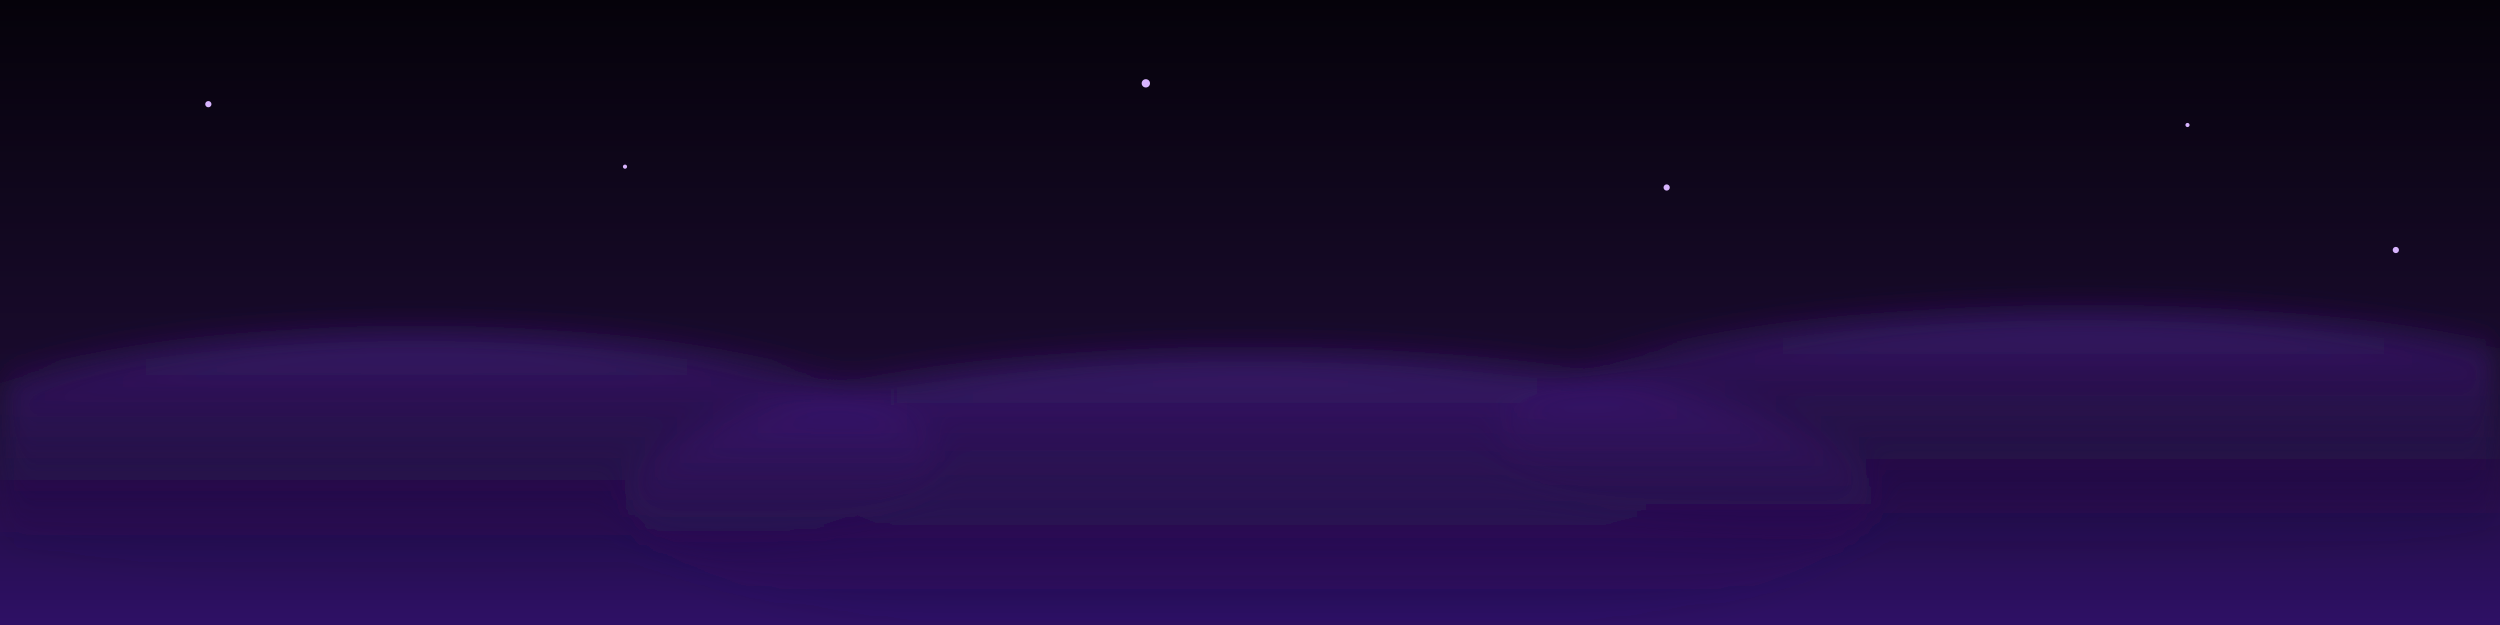
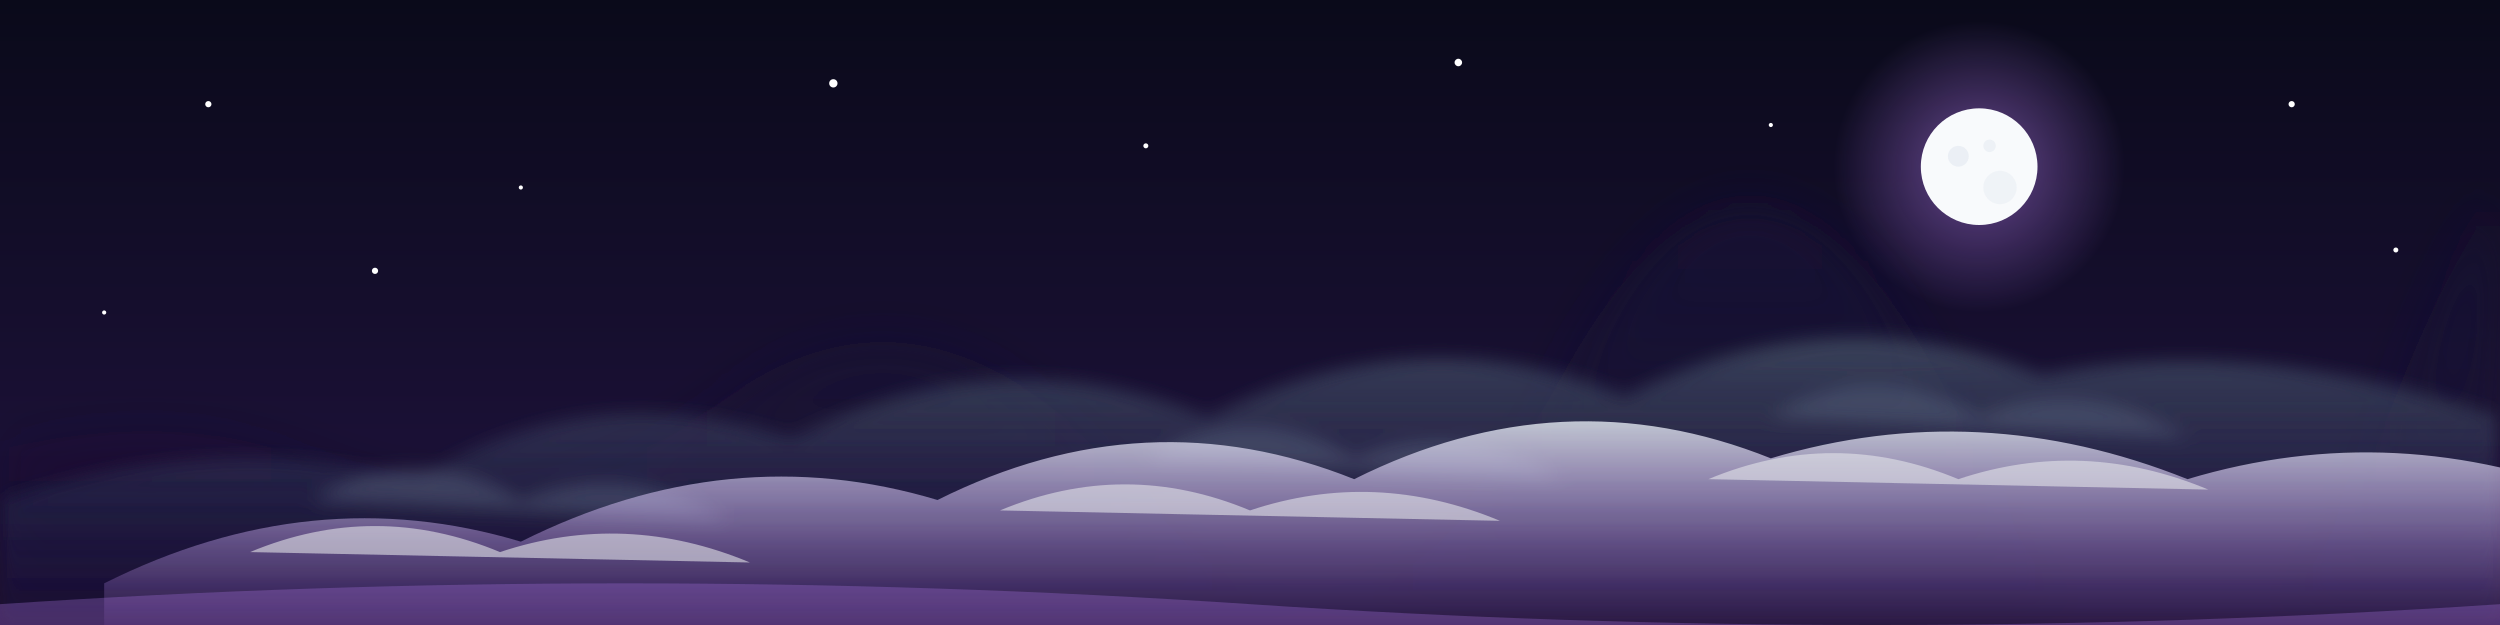
<svg xmlns="http://www.w3.org/2000/svg" viewBox="0 0 1200 300" preserveAspectRatio="none">
  <defs>
    <linearGradient id="skyGrad" x1="0" y1="0" x2="0" y2="1">
-       <stop offset="0%" stop-color="#05020a" />
-       <stop offset="60%" stop-color="#1a0b2e" />
-       <stop offset="100%" stop-color="#2e1065" />
+       <stop offset="0%" stop-color="#0a0a1a" />
+       <stop offset="70%" stop-color="#1a1035" />
+       <stop offset="100%" stop-color="#1a0b2e" />
    </linearGradient>
-     <linearGradient id="cloudGrad" x1="0" y1="0" x2="0" y2="1">
-       <stop offset="0%" stop-color="#4c1d95" stop-opacity="0.6" />
-       <stop offset="100%" stop-color="#1a0b2e" stop-opacity="0" />
+     <linearGradient id="cloudBack" x1="0" y1="0" x2="0" y2="1">
+       <stop offset="0%" stop-color="#1e1b4b" stop-opacity="0.8" />
+       <stop offset="100%" stop-color="#0a0a1a" stop-opacity="0" />
    </linearGradient>
-     <filter id="blur">
-       <feGaussianBlur stdDeviation="8" />
+     <linearGradient id="cloudMid" x1="0" y1="0" x2="0" y2="1">
+       <stop offset="0%" stop-color="#475569" stop-opacity="0.9" />
+       <stop offset="100%" stop-color="#1e1b4b" stop-opacity="0.2" />
+     </linearGradient>
+     <linearGradient id="cloudFront" x1="0" y1="0" x2="0" y2="1">
+       <stop offset="0%" stop-color="#e2e8f0" stop-opacity="0.9" />
+       <stop offset="100%" stop-color="#c084fc" stop-opacity="0.1" />
+     </linearGradient>
+     <radialGradient id="moonGlow" cx="50%" cy="50%" r="50%">
+       <stop offset="0%" stop-color="#e0f2fe" stop-opacity="0.8" />
+       <stop offset="40%" stop-color="#c084fc" stop-opacity="0.3" />
+       <stop offset="100%" stop-color="#c084fc" stop-opacity="0" />
+     </radialGradient>
+     <filter id="softBlur">
+       <feGaussianBlur stdDeviation="4" />
+     </filter>
+     <filter id="heavyBlur">
+       <feGaussianBlur stdDeviation="12" />
    </filter>
  </defs>
  <style>
-     .star { fill: #d8b4fe; animation: twinkle 4s infinite alternate; }
-     .cloud { animation: drift 25s infinite linear; }
-     @keyframes twinkle { 0% { opacity: 0.2; } 100% { opacity: 0.9; } }
-     @keyframes drift { 0% { transform: translateX(0); } 100% { transform: translateX(-100px); } }
+     .star { fill: #ffffff; animation: twinkle 4s infinite alternate; }
+     .moon { animation: pulse 6s infinite alternate; }
+     .cloud-layer { transform-origin: center; }
+     .drift-slow { animation: drift 40s infinite linear; }
+     .drift-mid { animation: drift 25s infinite linear reverse; }
+     .drift-fast { animation: drift 15s infinite linear; }
+ 
+     @keyframes twinkle {
+       0% { opacity: 0.2; transform: scale(0.8); }
+       100% { opacity: 1; transform: scale(1.2); }
+     }
+     @keyframes pulse {
+       0% { opacity: 0.7; }
+       100% { opacity: 1; }
+     }
+     @keyframes drift {
+       0% { transform: translateX(0); }
+       100% { transform: translateX(-200px); }
+     }
  </style>
  <rect width="100%" height="100%" fill="url(#skyGrad)" />
+   <g class="moon">
+     <circle cx="950" cy="80" r="70" fill="url(#moonGlow)" />
+     <circle cx="950" cy="80" r="28" fill="#f8fafc" />
+     <circle cx="940" cy="75" r="5" fill="#e2e8f0" opacity="0.6" />
+     <circle cx="960" cy="90" r="8" fill="#e2e8f0" opacity="0.4" />
+     <circle cx="955" cy="70" r="3" fill="#e2e8f0" opacity="0.5" />
+   </g>
  <g class="star">
    <circle cx="100" cy="50" r="1.5" style="animation-delay: 0s;" />
-     <circle cx="300" cy="80" r="1" style="animation-delay: 1.5s;" />
-     <circle cx="550" cy="40" r="2" style="animation-delay: 0.8s;" />
-     <circle cx="800" cy="90" r="1.5" style="animation-delay: 2.2s;" />
-     <circle cx="1050" cy="60" r="1" style="animation-delay: 1.1s;" />
-     <circle cx="1150" cy="120" r="1.5" style="animation-delay: 3s;" />
+     <circle cx="250" cy="90" r="1" style="animation-delay: 1.5s;" />
+     <circle cx="400" cy="40" r="2" style="animation-delay: 0.8s;" />
+     <circle cx="550" cy="70" r="1.2" style="animation-delay: 2.2s;" />
+     <circle cx="700" cy="30" r="1.8" style="animation-delay: 1.1s;" />
+     <circle cx="850" cy="60" r="1" style="animation-delay: 3s;" />
+     <circle cx="1100" cy="50" r="1.5" style="animation-delay: 0.5s;" />
+     <circle cx="1150" cy="120" r="1.2" style="animation-delay: 2.7s;" />
+     <circle cx="50" cy="150" r="1" style="animation-delay: 1.8s;" />
+     <circle cx="180" cy="130" r="1.5" style="animation-delay: 0.3s;" />
  </g>
-   <g class="cloud" fill="url(#cloudGrad)" filter="url(#blur)">
-     <ellipse cx="200" cy="220" rx="250" ry="60" />
-     <ellipse cx="600" cy="240" rx="300" ry="70" />
-     <ellipse cx="1000" cy="210" rx="280" ry="60" />
+   <g class="cloud-layer drift-slow" filter="url(#heavyBlur)" opacity="0.6">
+     <path d="M -100,250 Q 50,180 150,220 T 350,190 T 550,240 T 750,180 T 950,220 T 1150,190 T 1300,220 L 1300,300 L -100,300 Z" fill="url(#cloudBack)" />
+   </g>
+   <g class="cloud-layer drift-mid" filter="url(#softBlur)" opacity="0.8">
+     <path d="M -50,260 Q 80,200 200,230 Q 280,180 380,210 Q 480,160 580,200 Q 680,150 780,190 Q 880,140 980,180 Q 1080,160 1200,200 L 1250,300 L -50,300 Z" fill="url(#cloudMid)" />
+     <path d="M 150,240 Q 200,210 250,240 Q 300,220 350,250 Z" fill="#64748b" opacity="0.5" />
+     <path d="M 550,220 Q 600,190 650,220 Q 700,200 750,230 Z" fill="#64748b" opacity="0.5" />
+     <path d="M 850,200 Q 900,170 950,200 Q 1000,180 1050,210 Z" fill="#64748b" opacity="0.5" />
+   </g>
+   <g class="cloud-layer drift-fast" opacity="0.9">
+     <path d="M 50,280 Q 150,230 250,260 Q 350,210 450,240 Q 550,190 650,230 Q 750,180 850,220 Q 950,190 1050,230 Q 1150,200 1250,240 L 1250,300 L 50,300 Z" fill="url(#cloudFront)" />
+     <path d="M 120,265 Q 180,240 240,265 Q 300,245 360,270 Z" fill="#f8fafc" opacity="0.6" />
+     <path d="M 480,245 Q 540,220 600,245 Q 660,225 720,250 Z" fill="#f8fafc" opacity="0.6" />
+     <path d="M 820,230 Q 880,205 940,230 Q 1000,210 1060,235 Z" fill="#f8fafc" opacity="0.6" />
+     <path d="M 0,290 Q 300,270 600,290 T 1200,290 L 1200,300 L 0,300 Z" fill="#c084fc" opacity="0.3" />
  </g>
</svg>
